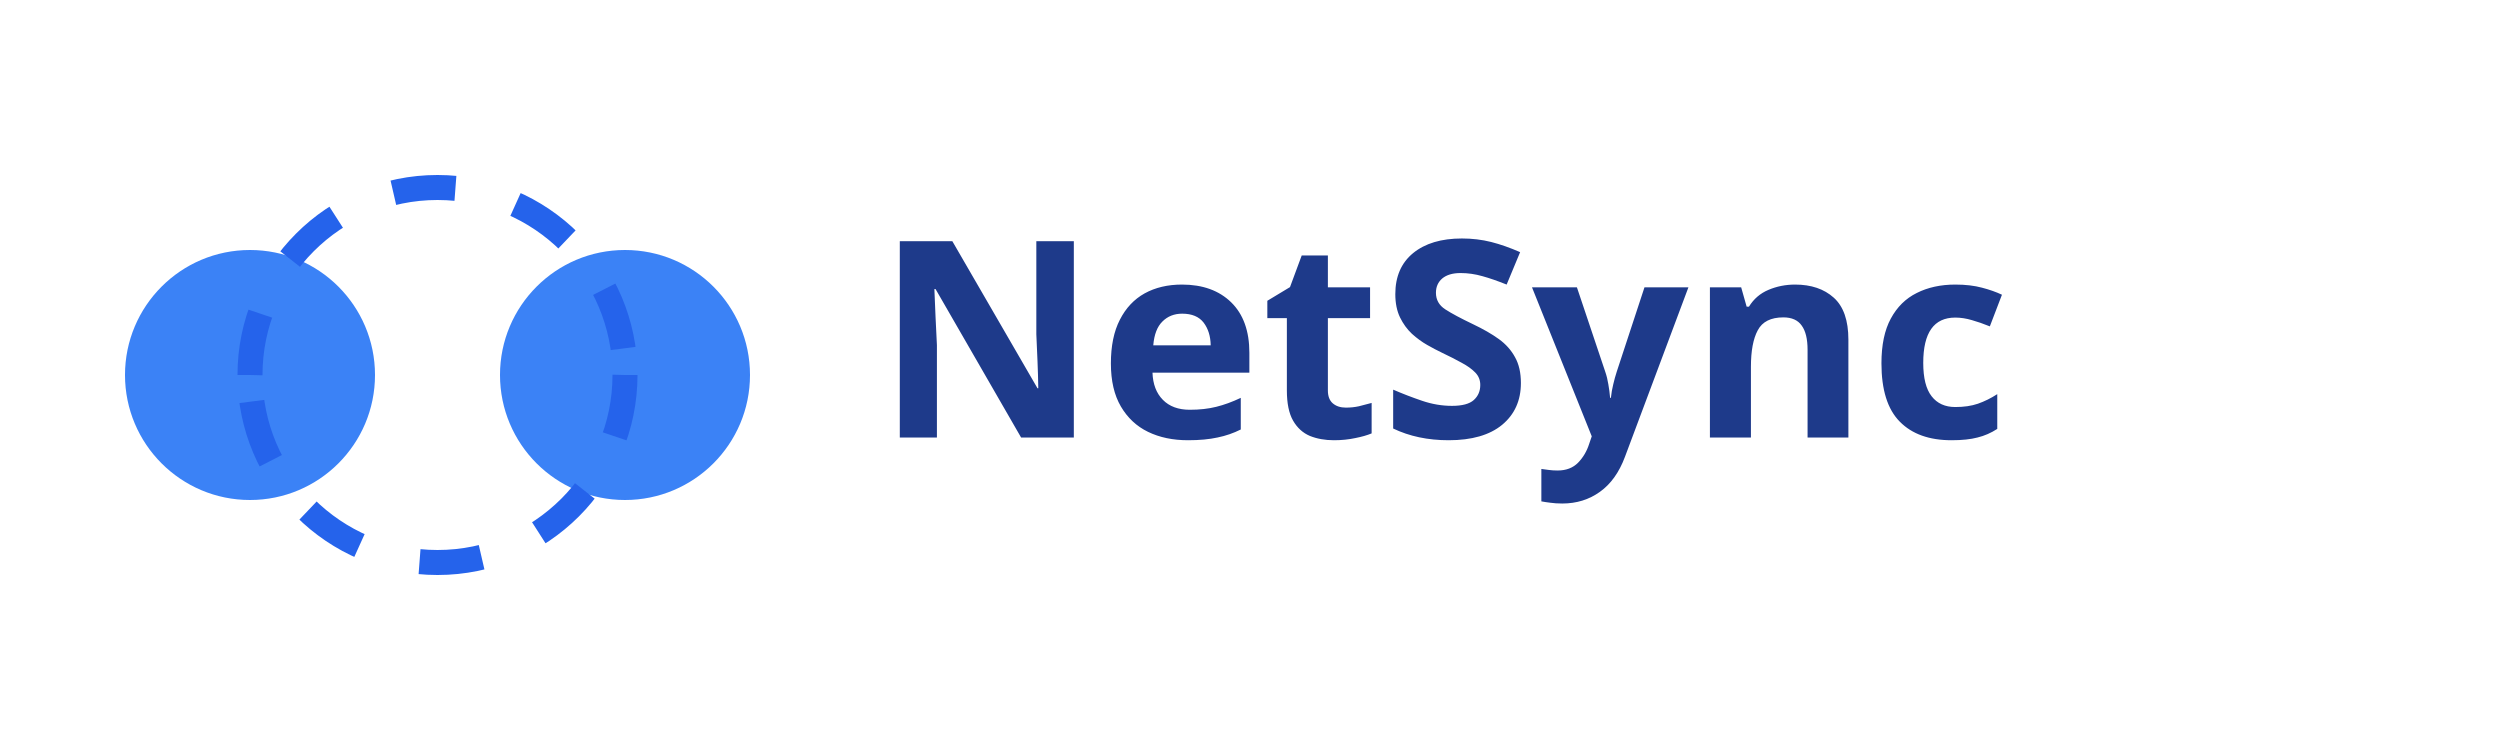
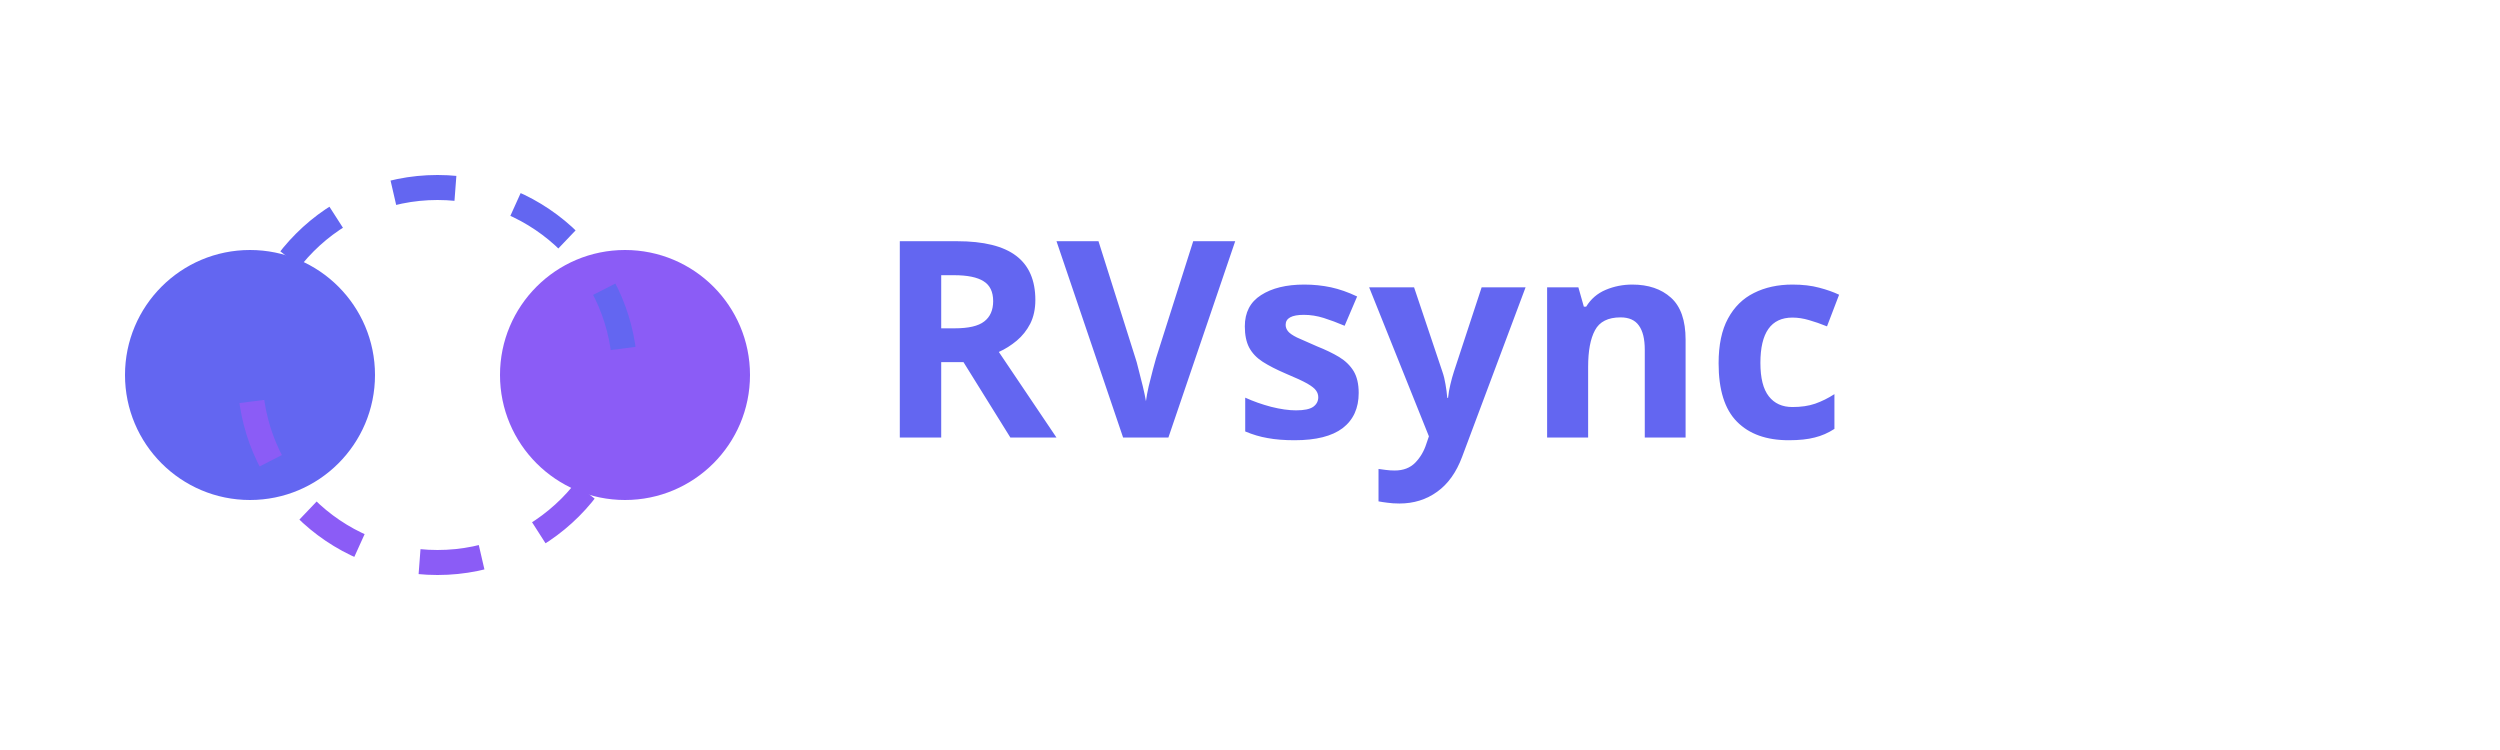
<svg xmlns="http://www.w3.org/2000/svg" width="200" height="60" viewBox="0 0 200 60">
-   <circle cx="20" cy="30" r="10" fill="#3B82F6" />
-   <circle cx="50" cy="30" r="10" fill="#3B82F6" />
-   <path d="M20 30 A15 15 0 0 1 50 30" fill="none" stroke="#2563EB" stroke-width="2" stroke-dasharray="5,5" />
-   <path d="M50 30 A15 15 0 0 1 20 30" fill="none" stroke="#2563EB" stroke-width="2" stroke-dasharray="5,5" />
-   <text x="70" y="35" font-family="Segoe UI, sans-serif" font-size="22" fill="#1E3A8A" font-weight="600">NetSync</text>
+   <circle cx="20" cy="30" r="10" fill="#6366f1" />
+   <circle cx="50" cy="30" r="10" fill="#8b5cf6" />
+   <path d="M20 30 A15 15 0 0 1 50 30" fill="none" stroke="#6366f1" stroke-width="2" stroke-dasharray="5,5" />
+   <path d="M50 30 A15 15 0 0 1 20 30" fill="none" stroke="#8b5cf6" stroke-width="2" stroke-dasharray="5,5" />
+   <text x="70" y="35" font-family="Segoe UI, sans-serif" font-size="22" fill="#6366f1" font-weight="600">RVsync</text>
</svg>
